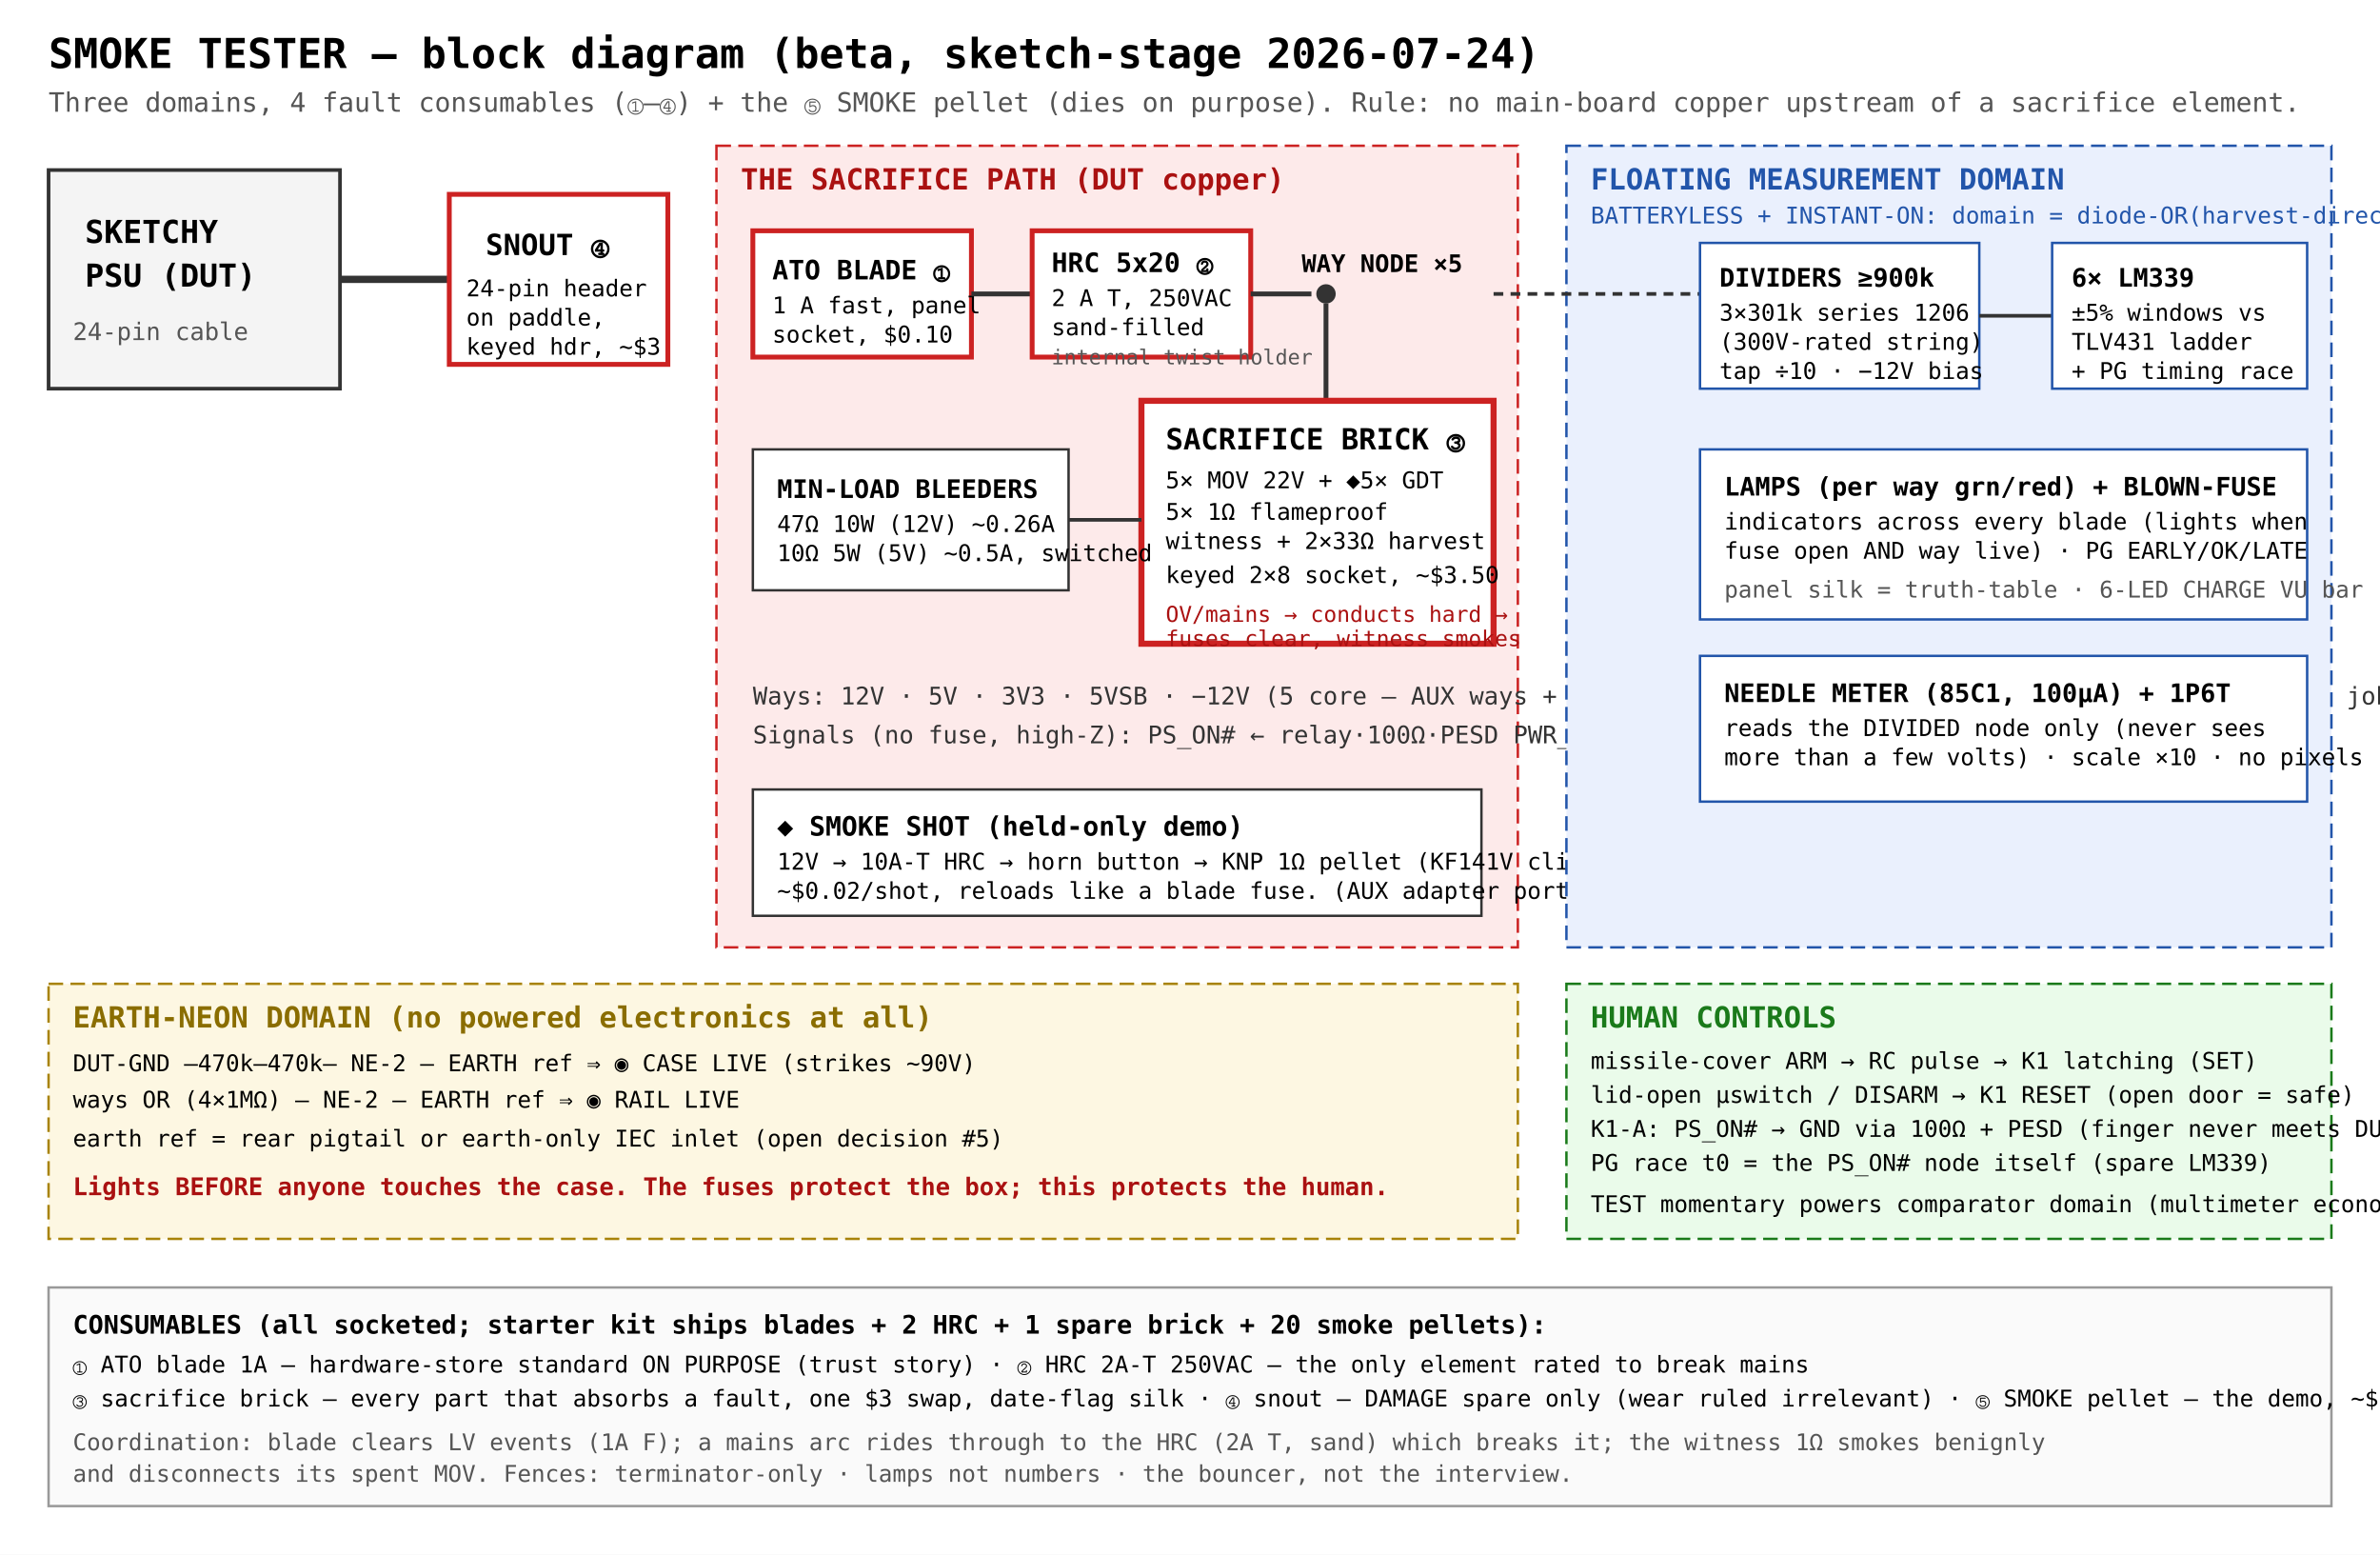
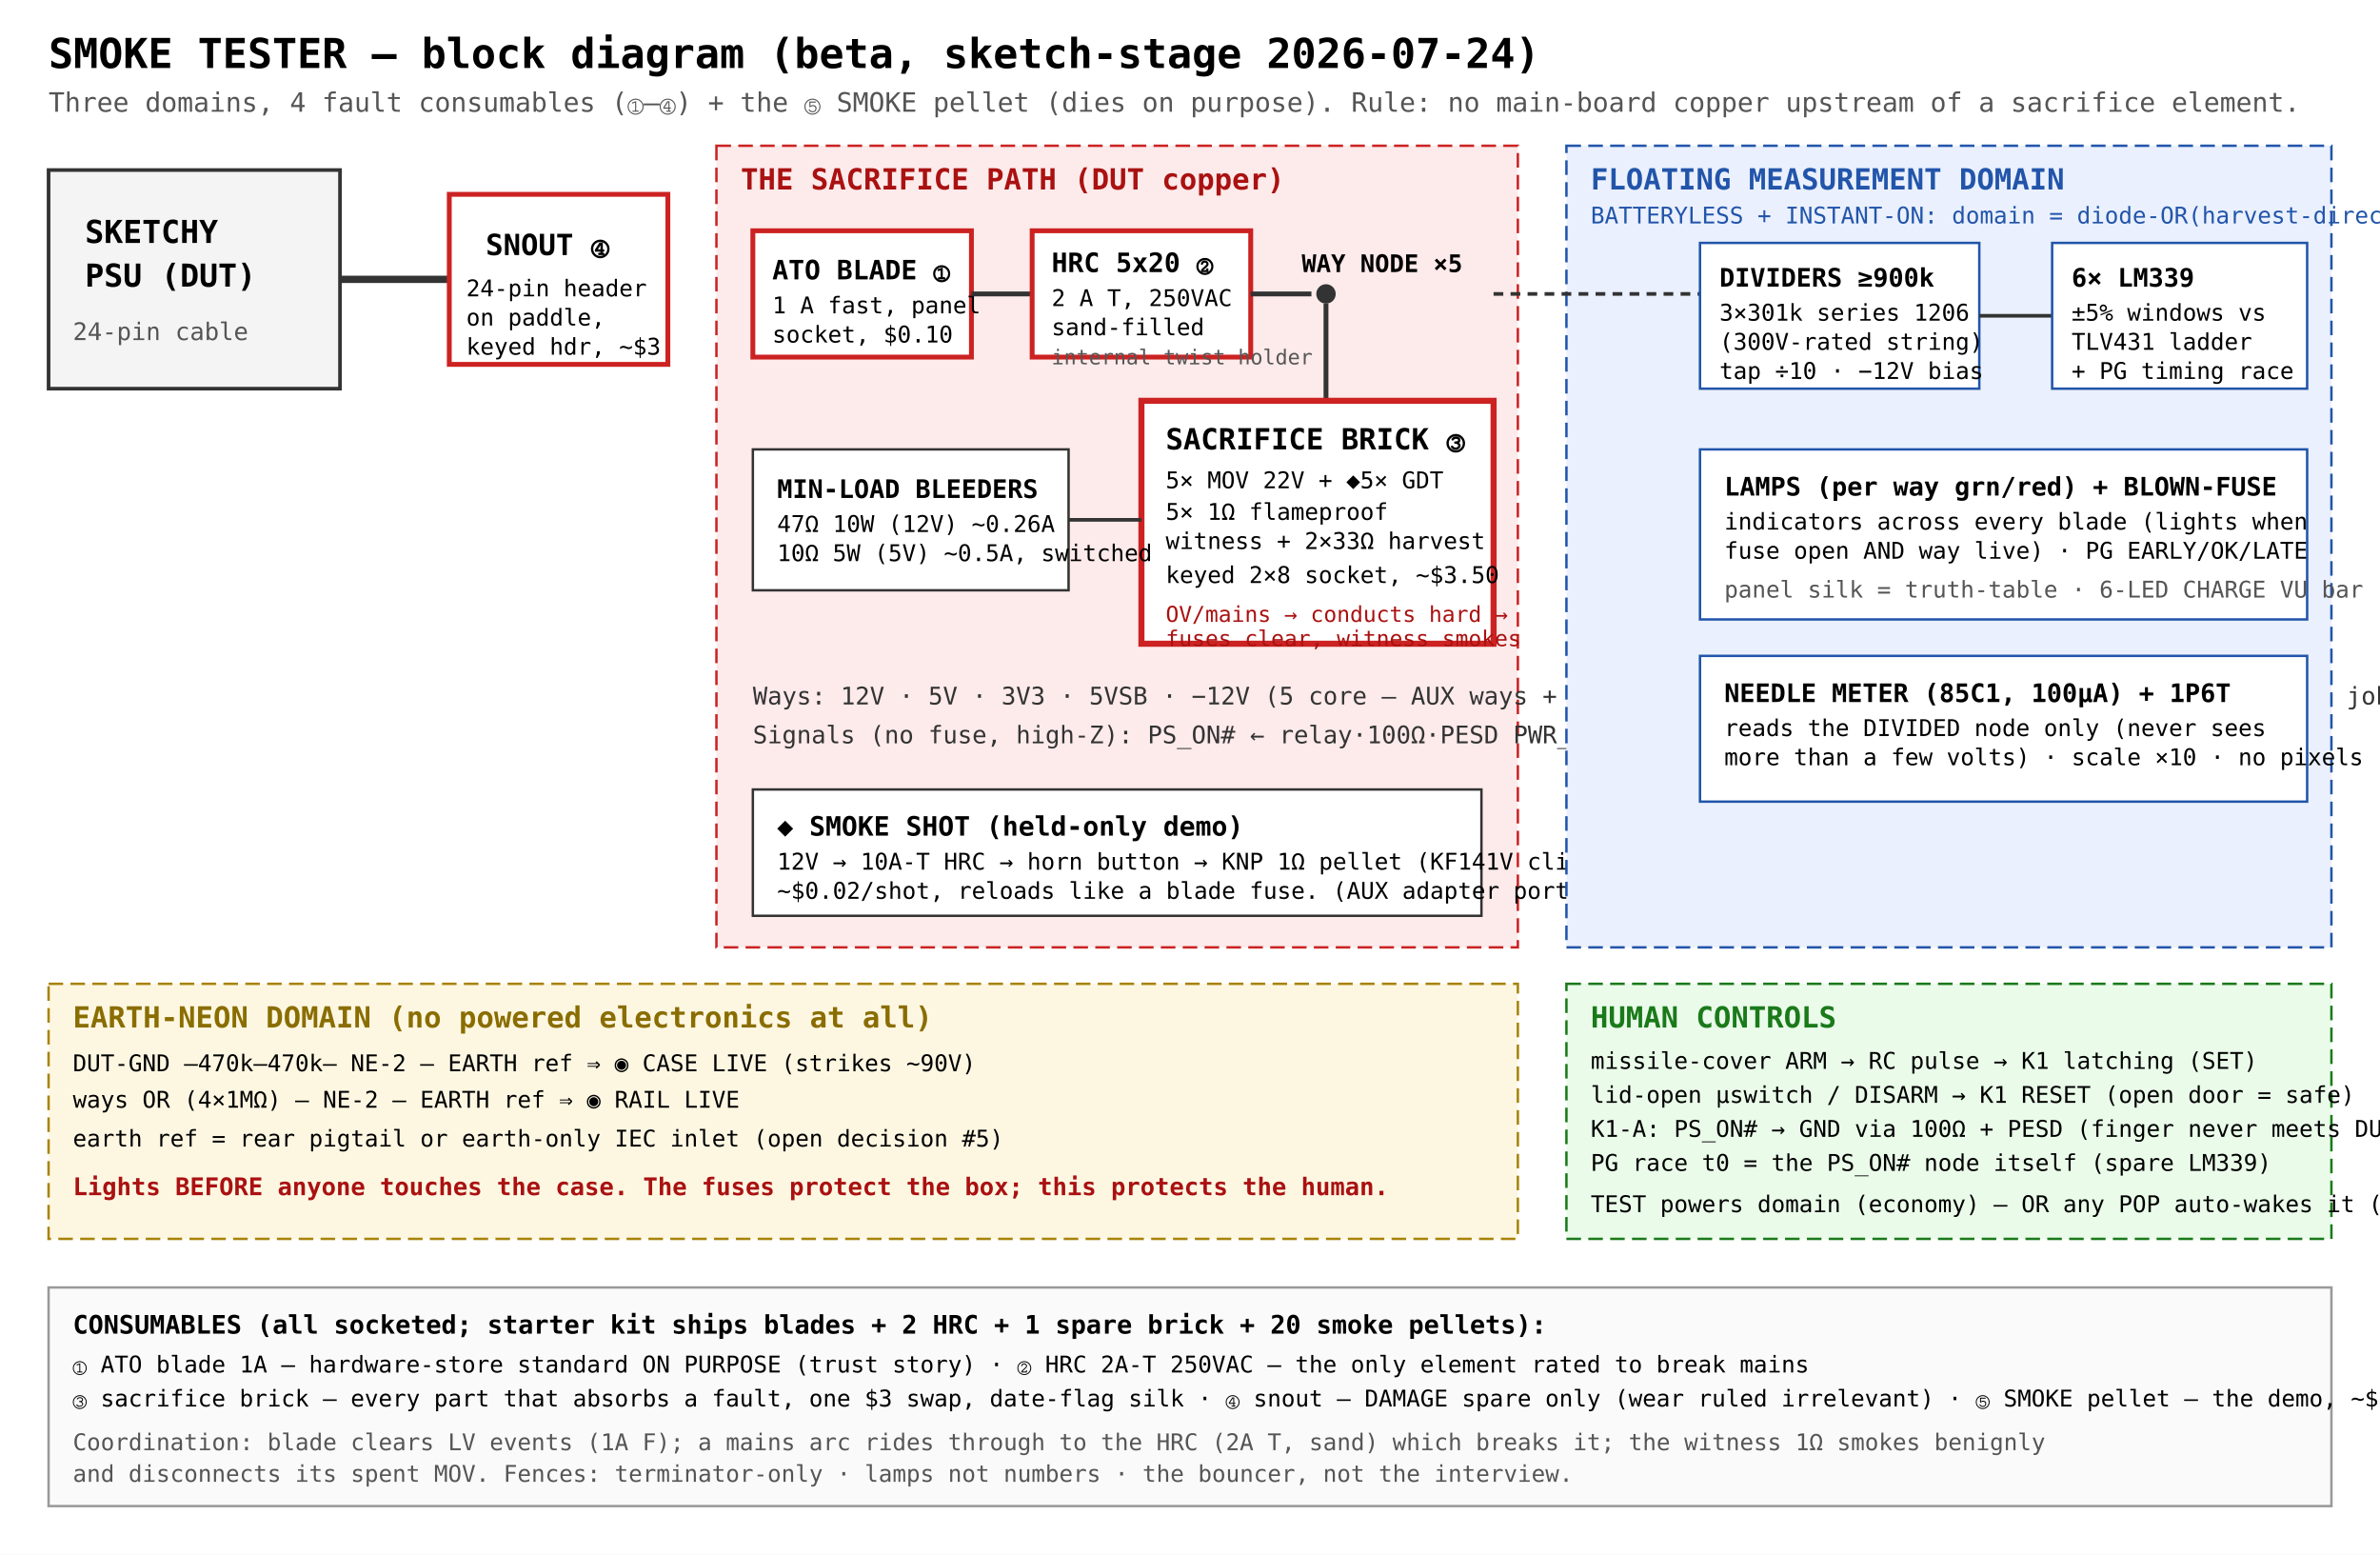
<svg xmlns="http://www.w3.org/2000/svg" width="980" height="640" viewBox="0 0 980 640" font-family="monospace">
  <rect width="980" height="640" fill="#ffffff" />
  <text x="20" y="28" font-size="17" font-weight="bold">SMOKE TESTER — block diagram (beta, sketch-stage 2026-07-24)</text>
  <text x="20" y="46" font-size="11" fill="#555">Three domains, 4 fault consumables (①–④) + the ⑤ SMOKE pellet (dies on purpose). Rule: no main-board copper upstream of a sacrifice element.</text>
  <rect x="20" y="70" width="120" height="90" fill="#f4f4f4" stroke="#333" stroke-width="1.5" />
  <text x="35" y="100" font-size="13" font-weight="bold">SKETCHY</text>
  <text x="35" y="118" font-size="13" font-weight="bold">PSU (DUT)</text>
  <text x="30" y="140" font-size="10" fill="#555">24-pin cable</text>
  <line x1="140" y1="115" x2="185" y2="115" stroke="#333" stroke-width="3" />
  <rect x="185" y="80" width="90" height="70" fill="#fff" stroke="#c22" stroke-width="2" />
  <text x="200" y="105" font-size="12" font-weight="bold">SNOUT ④</text>
  <text x="192" y="122" font-size="9.5">24-pin header</text>
  <text x="192" y="134" font-size="9.5">on paddle,</text>
  <text x="192" y="146" font-size="9.5">keyed hdr, ~$3</text>
  <rect x="295" y="60" width="330" height="330" fill="#fdeaea" stroke="#c22" stroke-dasharray="6 3" />
  <text x="305" y="78" font-size="12" font-weight="bold" fill="#a11">THE SACRIFICE PATH (DUT copper)</text>
  <rect x="310" y="95" width="90" height="52" fill="#fff" stroke="#c22" stroke-width="2" />
  <text x="318" y="115" font-size="11" font-weight="bold">ATO BLADE ①</text>
  <text x="318" y="129" font-size="9.5">1 A fast, panel</text>
  <text x="318" y="141" font-size="9.5">socket, $0.10</text>
  <line x1="400" y1="121" x2="425" y2="121" stroke="#333" stroke-width="2" />
  <rect x="425" y="95" width="90" height="52" fill="#fff" stroke="#c22" stroke-width="2" />
  <text x="433" y="112" font-size="11" font-weight="bold">HRC 5x20 ②</text>
  <text x="433" y="126" font-size="9.5">2 A T, 250VAC</text>
  <text x="433" y="138" font-size="9.5">sand-filled</text>
  <text x="433" y="150" font-size="8.5" fill="#555">internal twist holder</text>
  <line x1="515" y1="121" x2="540" y2="121" stroke="#333" stroke-width="2" />
  <circle cx="546" cy="121" r="4" fill="#333" />
  <text x="536" y="112" font-size="10" font-weight="bold">WAY NODE ×5</text>
  <line x1="546" y1="125" x2="546" y2="165" stroke="#333" stroke-width="2" />
  <rect x="470" y="165" width="145" height="100" fill="#fff" stroke="#c22" stroke-width="2.5" />
  <text x="480" y="185" font-size="12" font-weight="bold">SACRIFICE BRICK ③</text>
  <text x="480" y="201" font-size="9.5">5× MOV 22V + ◆5× GDT</text>
  <text x="480" y="214" font-size="9.5">5× 1Ω flameproof</text>
  <text x="480" y="226" font-size="9.5">   witness + 2×33Ω harvest</text>
  <text x="480" y="240" font-size="9.5">keyed 2×8 socket, ~$3.50</text>
  <text x="480" y="256" font-size="9" fill="#a11">OV/mains → conducts hard →</text>
  <text x="480" y="266" font-size="9" fill="#a11">fuses clear, witness smokes</text>
  <rect x="310" y="185" width="130" height="58" fill="#fff" stroke="#333" />
  <text x="320" y="205" font-size="10.5" font-weight="bold">MIN-LOAD BLEEDERS</text>
  <text x="320" y="219" font-size="9.5">47Ω 10W (12V) ~0.26A</text>
  <text x="320" y="231" font-size="9.5">10Ω 5W (5V) ~0.5A, switched</text>
  <line x1="546" y1="165" x2="546" y2="150" />
  <line x1="470" y1="214" x2="440" y2="214" stroke="#333" stroke-width="1.5" />
  <text x="310" y="290" font-size="10" fill="#333">Ways: 12V · 5V · 3V3 · 5VSB · −12V (5 core — AUX ways + port DESCOPED 2026-07-25: cable pinouts = DMM / deck job)</text>
  <text x="310" y="306" font-size="10" fill="#333">Signals (no fuse, high-Z): PS_ON# ← relay·100Ω·PESD    PWR_OK → 1kΩ·PESD → race</text>
  <rect x="310" y="325" width="300" height="52" fill="#fff" stroke="#333" />
  <text x="320" y="344" font-size="11" font-weight="bold">◆ SMOKE SHOT (held-only demo)</text>
  <text x="320" y="358" font-size="9.5">12V → 10A-T HRC → horn button → KNP 1Ω pellet (KF141V clip) = 144W puff;</text>
  <text x="320" y="370" font-size="9.5">~$0.02/shot, reloads like a blade fuse. (AUX adapter port DESCOPED 2026-07-25.)</text>
  <rect x="645" y="60" width="315" height="330" fill="#eaf0fd" stroke="#2255aa" stroke-dasharray="6 3" />
  <text x="655" y="78" font-size="12" font-weight="bold" fill="#2255aa">FLOATING MEASUREMENT DOMAIN</text>
  <text x="655" y="92" font-size="9.5" fill="#2255aa">BATTERYLESS + INSTANT-ON: domain = diode-OR(harvest-direct, 2S 2F store) · self-charged off DUT 5VSB/5V + USB-C · rides DUT GND</text>
  <line x1="615" y1="121" x2="700" y2="121" stroke="#333" stroke-width="1.5" stroke-dasharray="4 3" />
  <rect x="700" y="100" width="115" height="60" fill="#fff" stroke="#2255aa" />
  <text x="708" y="118" font-size="10.5" font-weight="bold">DIVIDERS ≥900k</text>
  <text x="708" y="132" font-size="9.5">3×301k series 1206</text>
  <text x="708" y="144" font-size="9.5">(300V-rated string)</text>
  <text x="708" y="156" font-size="9.5">tap ÷10 · −12V bias</text>
  <line x1="815" y1="130" x2="845" y2="130" stroke="#333" stroke-width="1.5" />
  <rect x="845" y="100" width="105" height="60" fill="#fff" stroke="#2255aa" />
  <text x="853" y="118" font-size="10.5" font-weight="bold">6× LM339</text>
  <text x="853" y="132" font-size="9.5">±5% windows vs</text>
  <text x="853" y="144" font-size="9.5">TLV431 ladder</text>
  <text x="853" y="156" font-size="9.5">+ PG timing race</text>
  <rect x="700" y="185" width="250" height="70" fill="#fff" stroke="#2255aa" />
  <text x="710" y="204" font-size="10.5" font-weight="bold">LAMPS (per way grn/red) + BLOWN-FUSE</text>
  <text x="710" y="218" font-size="9.5">indicators across every blade (lights when</text>
  <text x="710" y="230" font-size="9.5">fuse open AND way live) · PG EARLY/OK/LATE</text>
  <text x="710" y="246" font-size="9.5" fill="#555">panel silk = truth-table · 6-LED CHARGE VU bar (TEST)</text>
  <rect x="700" y="270" width="250" height="60" fill="#fff" stroke="#2255aa" />
  <text x="710" y="289" font-size="10.5" font-weight="bold">NEEDLE METER (85C1, 100µA) + 1P6T</text>
  <text x="710" y="303" font-size="9.5">reads the DIVIDED node only (never sees</text>
  <text x="710" y="315" font-size="9.5">more than a few volts) · scale ×10 · no pixels</text>
  <rect x="645" y="405" width="315" height="105" fill="#eafbea" stroke="#1a7a1a" stroke-dasharray="6 3" />
  <text x="655" y="423" font-size="12" font-weight="bold" fill="#1a7a1a">HUMAN CONTROLS</text>
  <text x="655" y="440" font-size="9.5">missile-cover ARM → RC pulse → K1 latching (SET)</text>
  <text x="655" y="454" font-size="9.5">lid-open µswitch / DISARM → K1 RESET  (open door = safe)</text>
  <text x="655" y="468" font-size="9.5">K1-A: PS_ON# → GND via 100Ω + PESD (finger never meets DUT)</text>
  <text x="655" y="482" font-size="9.5">PG race t0 = the PS_ON# node itself (spare LM339)</text>
-   <text x="655" y="499" font-size="9.5">TEST momentary powers comparator domain (multimeter economy)</text>
+   <text x="655" y="499" font-size="9.5">TEST powers domain (economy) — OR any POP auto-wakes it (#15 Q_AUTO)</text>
  <rect x="20" y="405" width="605" height="105" fill="#fdf7e2" stroke="#a8830a" stroke-dasharray="6 3" />
  <text x="30" y="423" font-size="12" font-weight="bold" fill="#8a6d00">EARTH-NEON DOMAIN (no powered electronics at all)</text>
  <text x="30" y="441" font-size="9.5">DUT-GND —470k—470k— NE-2 — EARTH ref  ⇒  ◉ CASE LIVE   (strikes ~90V)</text>
  <text x="30" y="456" font-size="9.5">ways OR (4×1MΩ) — NE-2 — EARTH ref     ⇒  ◉ RAIL LIVE</text>
  <text x="30" y="472" font-size="9.5">earth ref = rear pigtail or earth-only IEC inlet (open decision #5)</text>
  <text x="30" y="492" font-size="10" font-weight="bold" fill="#a11">Lights BEFORE anyone touches the case. The fuses protect the box; this protects the human.</text>
  <rect x="20" y="530" width="940" height="90" fill="#fafafa" stroke="#999" />
  <text x="30" y="549" font-size="10.5" font-weight="bold">CONSUMABLES (all socketed; starter kit ships blades + 2 HRC + 1 spare brick + 20 smoke pellets):</text>
  <text x="30" y="565" font-size="9.5">① ATO blade 1A — hardware-store standard ON PURPOSE (trust story) · ② HRC 2A-T 250VAC — the only element rated to break mains</text>
  <text x="30" y="579" font-size="9.5">③ sacrifice brick — every part that absorbs a fault, one $3 swap, date-flag silk · ④ snout — DAMAGE spare only (wear ruled irrelevant) · ⑤ SMOKE pellet — the demo, ~$0.02/shot</text>
  <text x="30" y="597" font-size="9.5" fill="#555">Coordination: blade clears LV events (1A F); a mains arc rides through to the HRC (2A T, sand) which breaks it; the witness 1Ω smokes benignly</text>
  <text x="30" y="610" font-size="9.5" fill="#555">and disconnects its spent MOV. Fences: terminator-only · lamps not numbers · the bouncer, not the interview.</text>
</svg>
